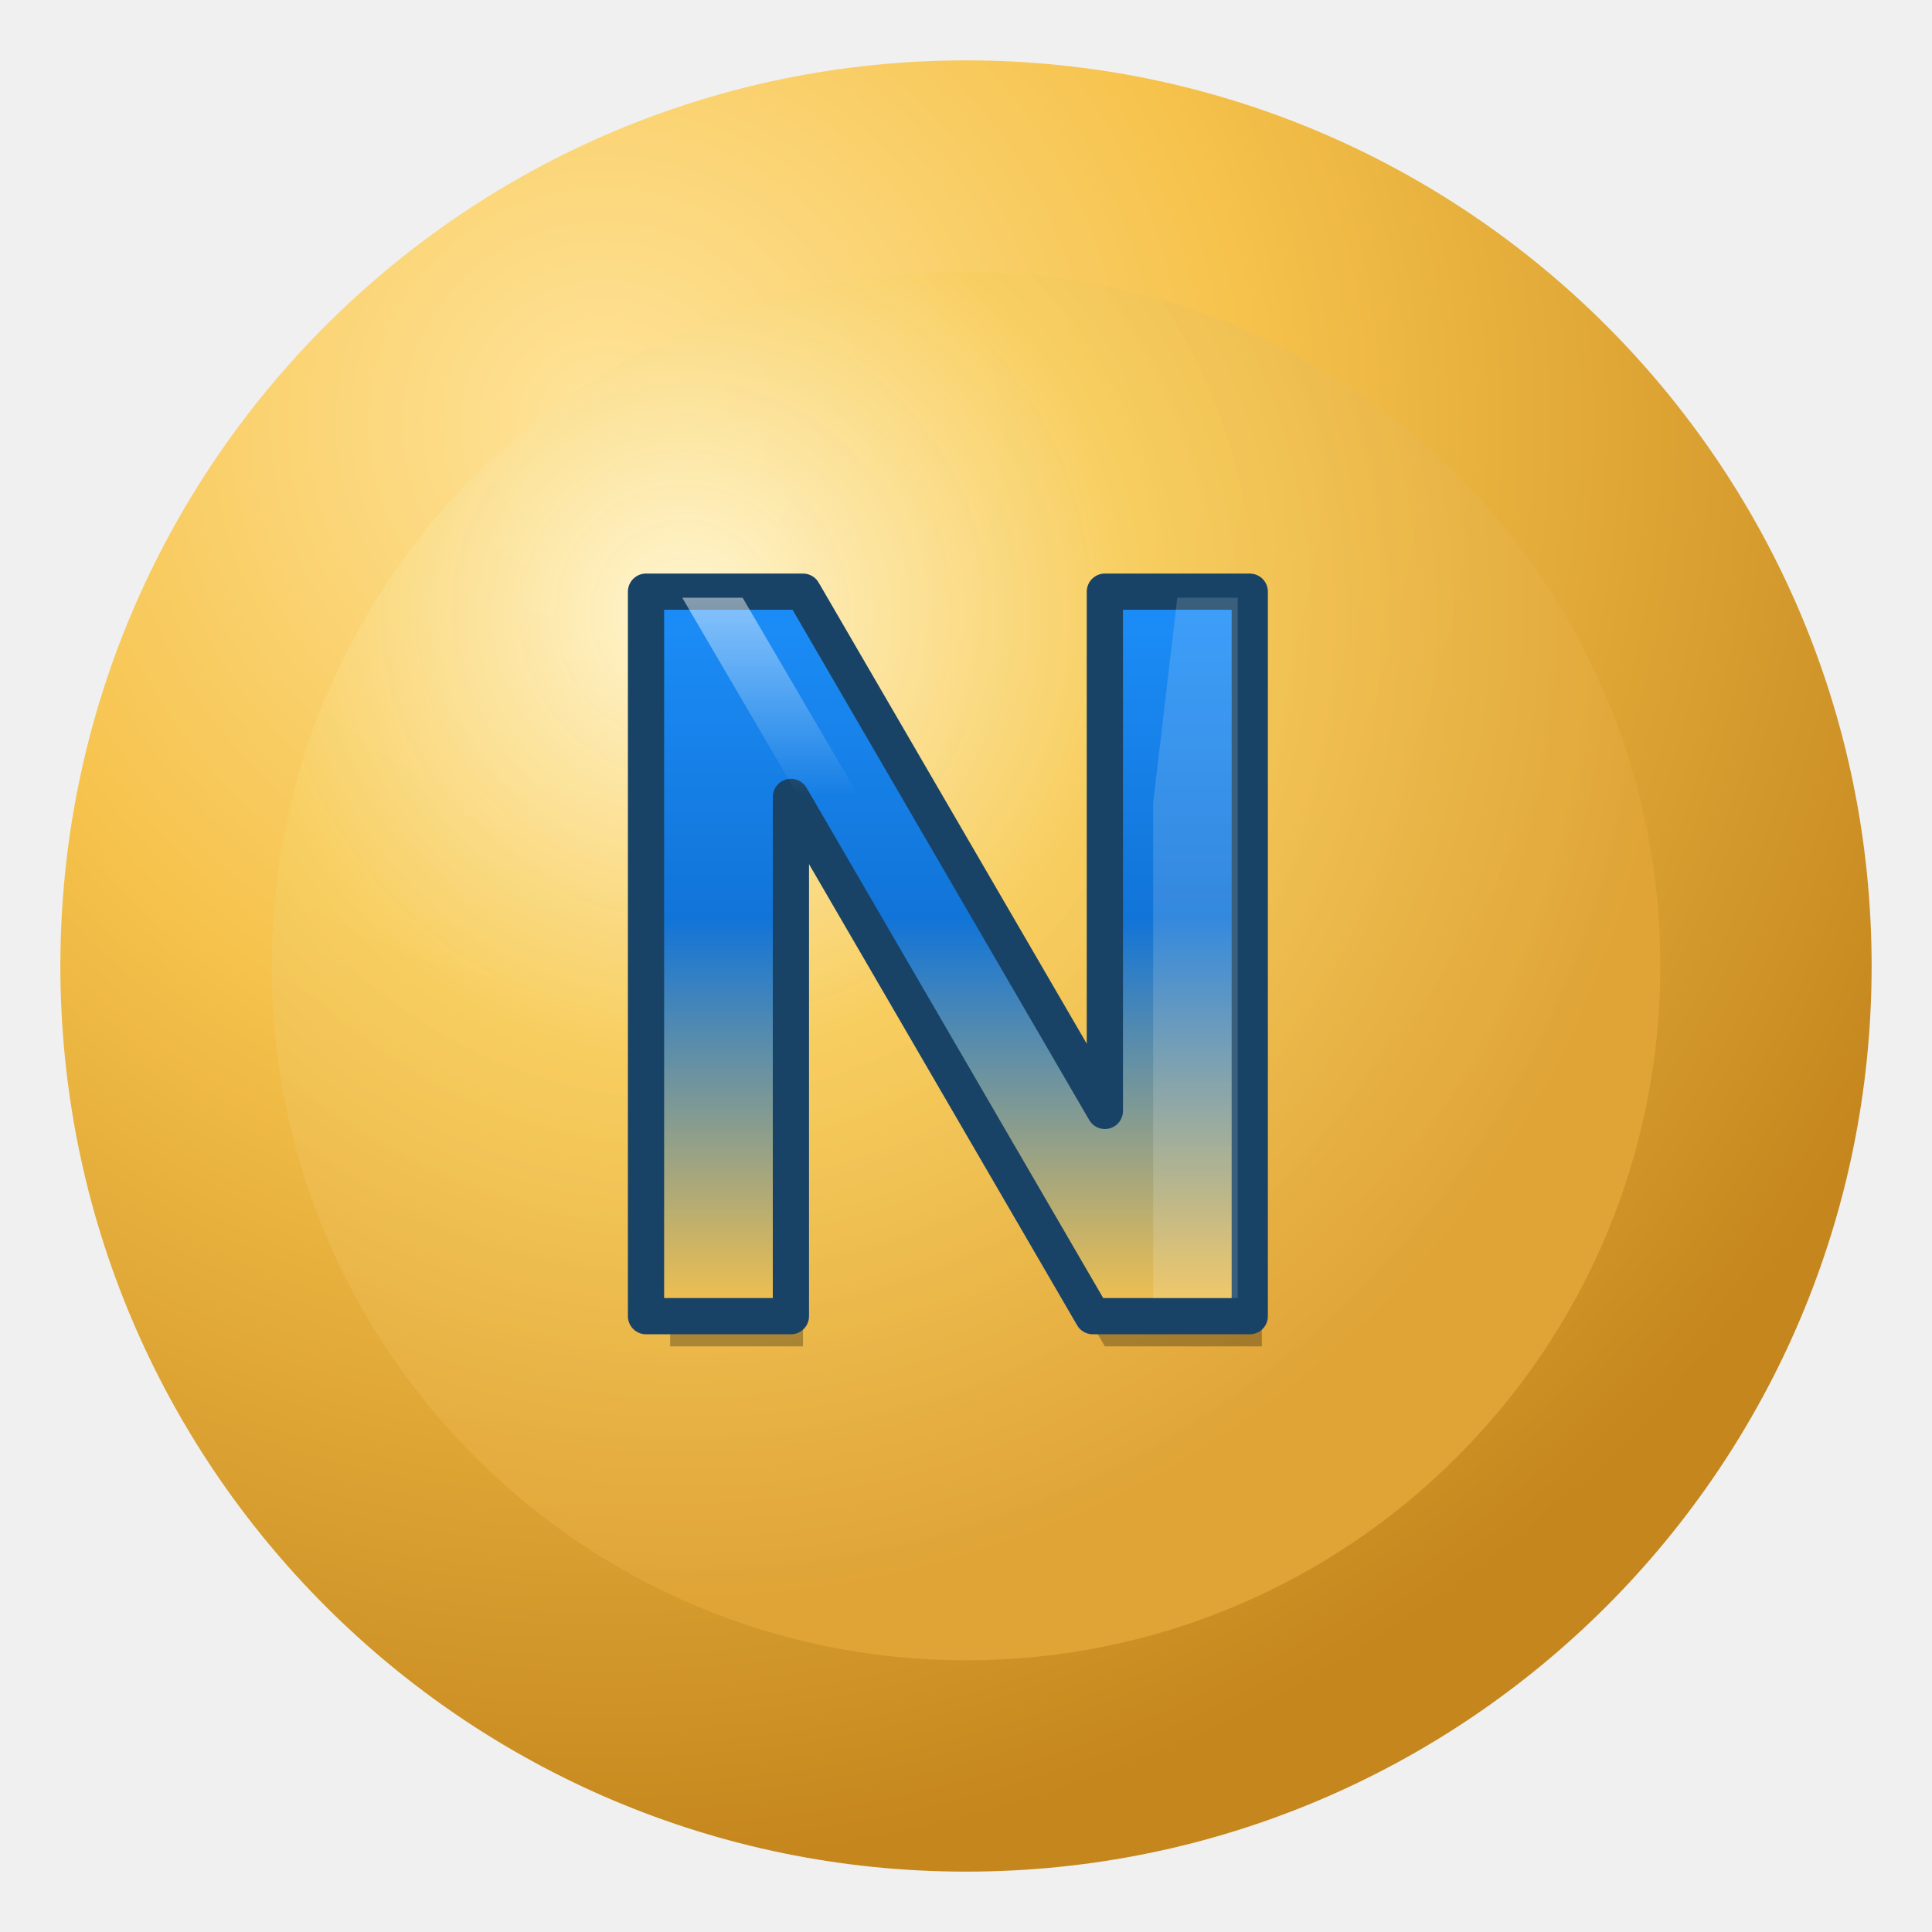
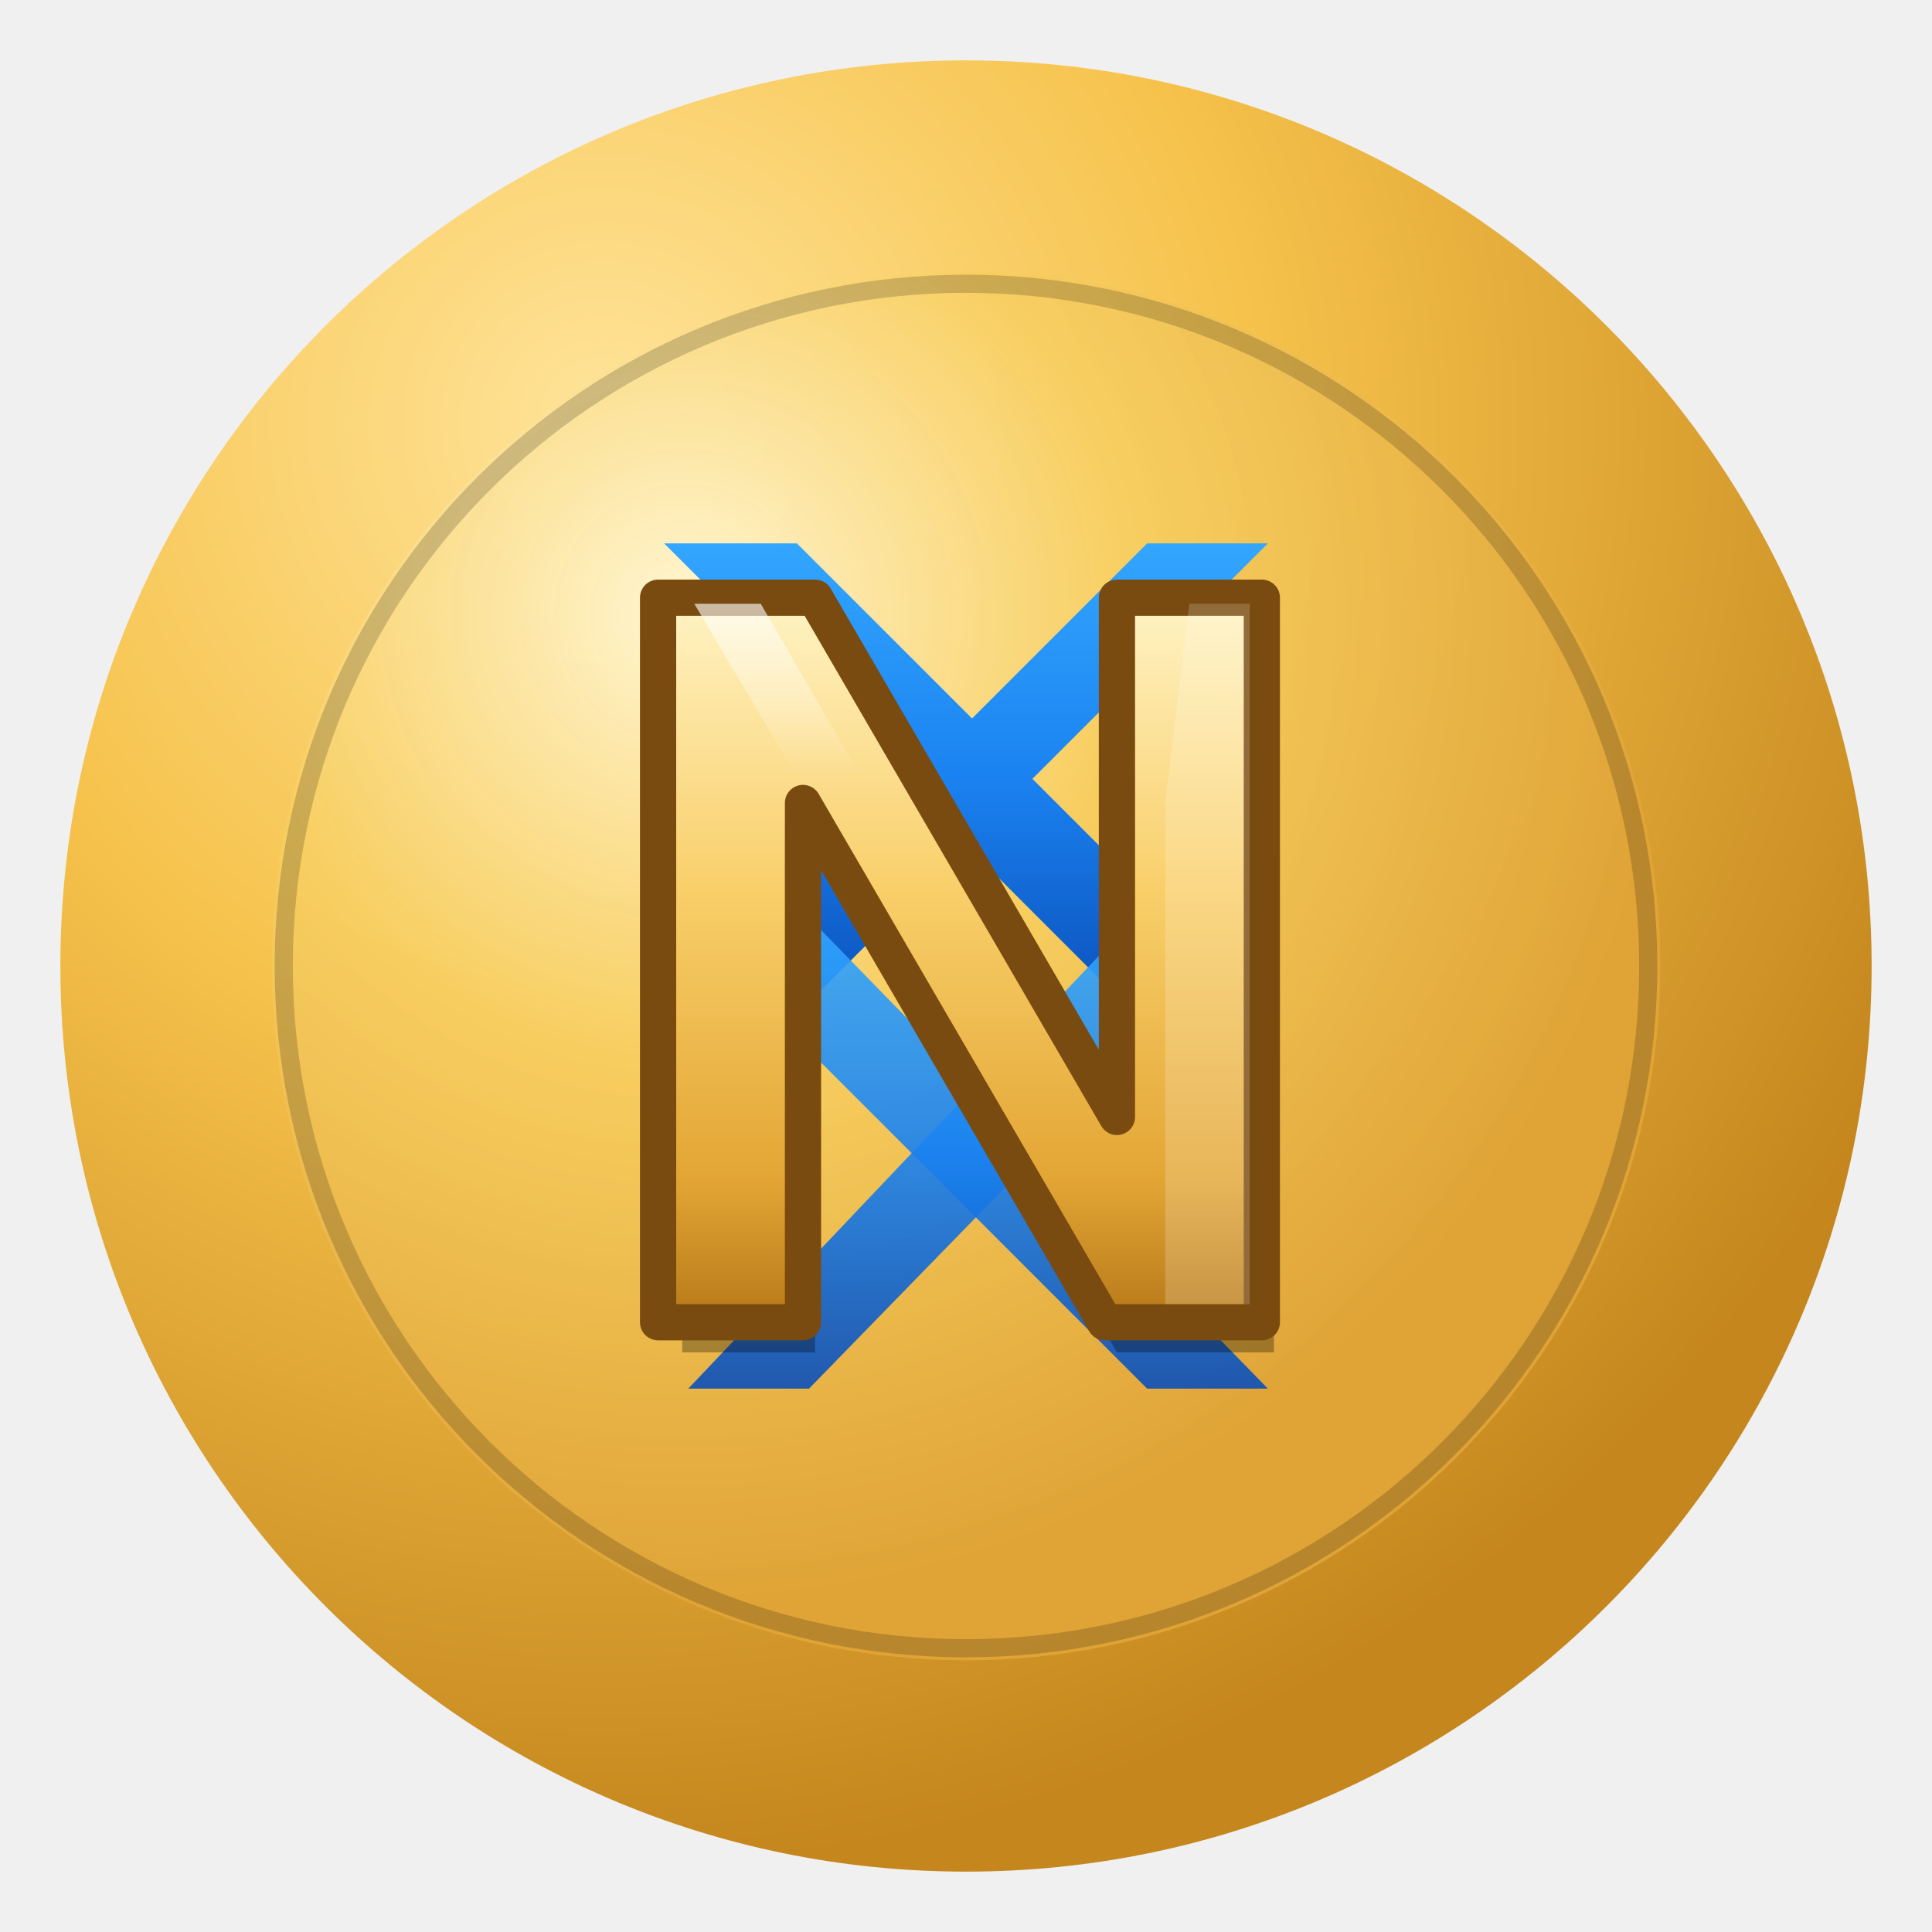
<svg xmlns="http://www.w3.org/2000/svg" width="32" height="32" viewBox="0 0 32 32">
  <defs>
    <radialGradient id="coinGradient" cx="30%" cy="20%" r="80%">
      <stop offset="0%" stop-color="#ffe49a" />
      <stop offset="45%" stop-color="#f6c24b" />
      <stop offset="100%" stop-color="#c4861d" />
    </radialGradient>
    <radialGradient id="innerGlow" cx="30%" cy="25%" r="70%">
      <stop offset="0%" stop-color="#fff7d5" stop-opacity="0.95" />
      <stop offset="45%" stop-color="#f8cf62" stop-opacity="0.9" />
      <stop offset="100%" stop-color="#e0a437" stop-opacity="0.95" />
    </radialGradient>
-     <linearGradient id="NGradient" x1="0" y1="0" x2="0" y2="1">
-       <stop offset="0%" stop-color="#1c8ef9" />
-       <stop offset="45%" stop-color="#1174d8" />
-       <stop offset="100%" stop-color="#f6c24b" />
+     <linearGradient id="XGradient" x1="0" y1="0" x2="0" y2="1">
+       <stop offset="0%" stop-color="#33a6ff" />
+       <stop offset="50%" stop-color="#1a82f0" />
+       <stop offset="100%" stop-color="#0b4fba" />
+     </linearGradient>
+     <linearGradient id="NGold" x1="0" y1="0" x2="0" y2="1">
+       <stop offset="0%" stop-color="#fff3c4" />
+       <stop offset="40%" stop-color="#f9cf6a" />
+       <stop offset="80%" stop-color="#e3a635" />
+       <stop offset="100%" stop-color="#b77919" />
    </linearGradient>
    <linearGradient id="NHighlight" x1="0" y1="0" x2="0" y2="1">
-       <stop offset="0%" stop-color="#ffffff" stop-opacity="0.8" />
-       <stop offset="40%" stop-color="#ffffff" stop-opacity="0.0" />
+       <stop offset="0%" stop-color="#ffffff" stop-opacity="0.9" />
+       <stop offset="35%" stop-color="#ffffff" stop-opacity="0.0" />
      <stop offset="100%" stop-color="#ffffff" stop-opacity="0" />
    </linearGradient>
  </defs>
  <circle cx="16" cy="16" r="15" fill="url(#coinGradient)" />
  <circle cx="16" cy="16" r="11.5" fill="url(#innerGlow)" />
-   <path d="M11.1 22.3 V10.3 H13.7 L18.7 18.9 V10.3 H20.9 V22.3 H18.3            L13.3 13.7 V22.3 Z" fill="rgba(0,0,0,0.28)" />
-   <path d="M10.7 21.8 V9.8 H13.3 L18.3 18.4 V9.8 H20.7 V21.8 H18.1            L13.1 13.2 V21.8 Z" fill="url(#NGradient)" stroke="#184366" stroke-width="0.6" stroke-linejoin="round" />
-   <path d="M10.9 9.9 H12.3 L17.1 18.1 L16.1 18.1 L11.3 9.9 Z" fill="url(#NHighlight)" opacity="0.6" />
-   <path d="M19.5 9.9 H20.5 V21.5 H19.1 V13.3 Z" fill="#ffffff" opacity="0.15" />
+   <polygon points="11 9 13.2 9 21 16.8 18.8 16.8" fill="url(#XGradient)" />
+   <polygon points="19 9 21 9 13.2 16.8 11.2 16.8" fill="url(#XGradient)" />
+   <polygon points="11.2 15.2 13.4 15.2 21 23 19 23" fill="url(#XGradient)" opacity="0.9" />
+   <polygon points="18.8 15.2 21 15.2 13.4 23 11.4 23" fill="url(#XGradient)" opacity="0.9" />
+   <circle cx="16" cy="16" r="11.3" fill="none" stroke="rgba(0,0,0,0.18)" stroke-width="0.3" />
+   <path d="M11.3 22.4 V10.4 H13.9 L18.9 19.0 V10.4 H21.1 V22.4 H18.5            L13.5 13.8 V22.4 Z" fill="rgba(0,0,0,0.3)" />
+   <path d="M10.9 21.9 V9.9 H13.5 L18.5 18.5 V9.9 H20.9 V21.9 H18.3            L13.3 13.3 V21.9 Z" fill="url(#NGold)" stroke="#7a4b10" stroke-width="0.6" stroke-linejoin="round" />
+   <path d="M11.1 10.0 H12.6 L17.3 18.1 L16.3 18.1 L11.5 10.0 Z" fill="url(#NHighlight)" opacity="0.7" />
+   <path d="M19.7 10.0 H20.7 V21.6 H19.3 V13.3 Z" fill="#ffffff" opacity="0.18" />
</svg>
